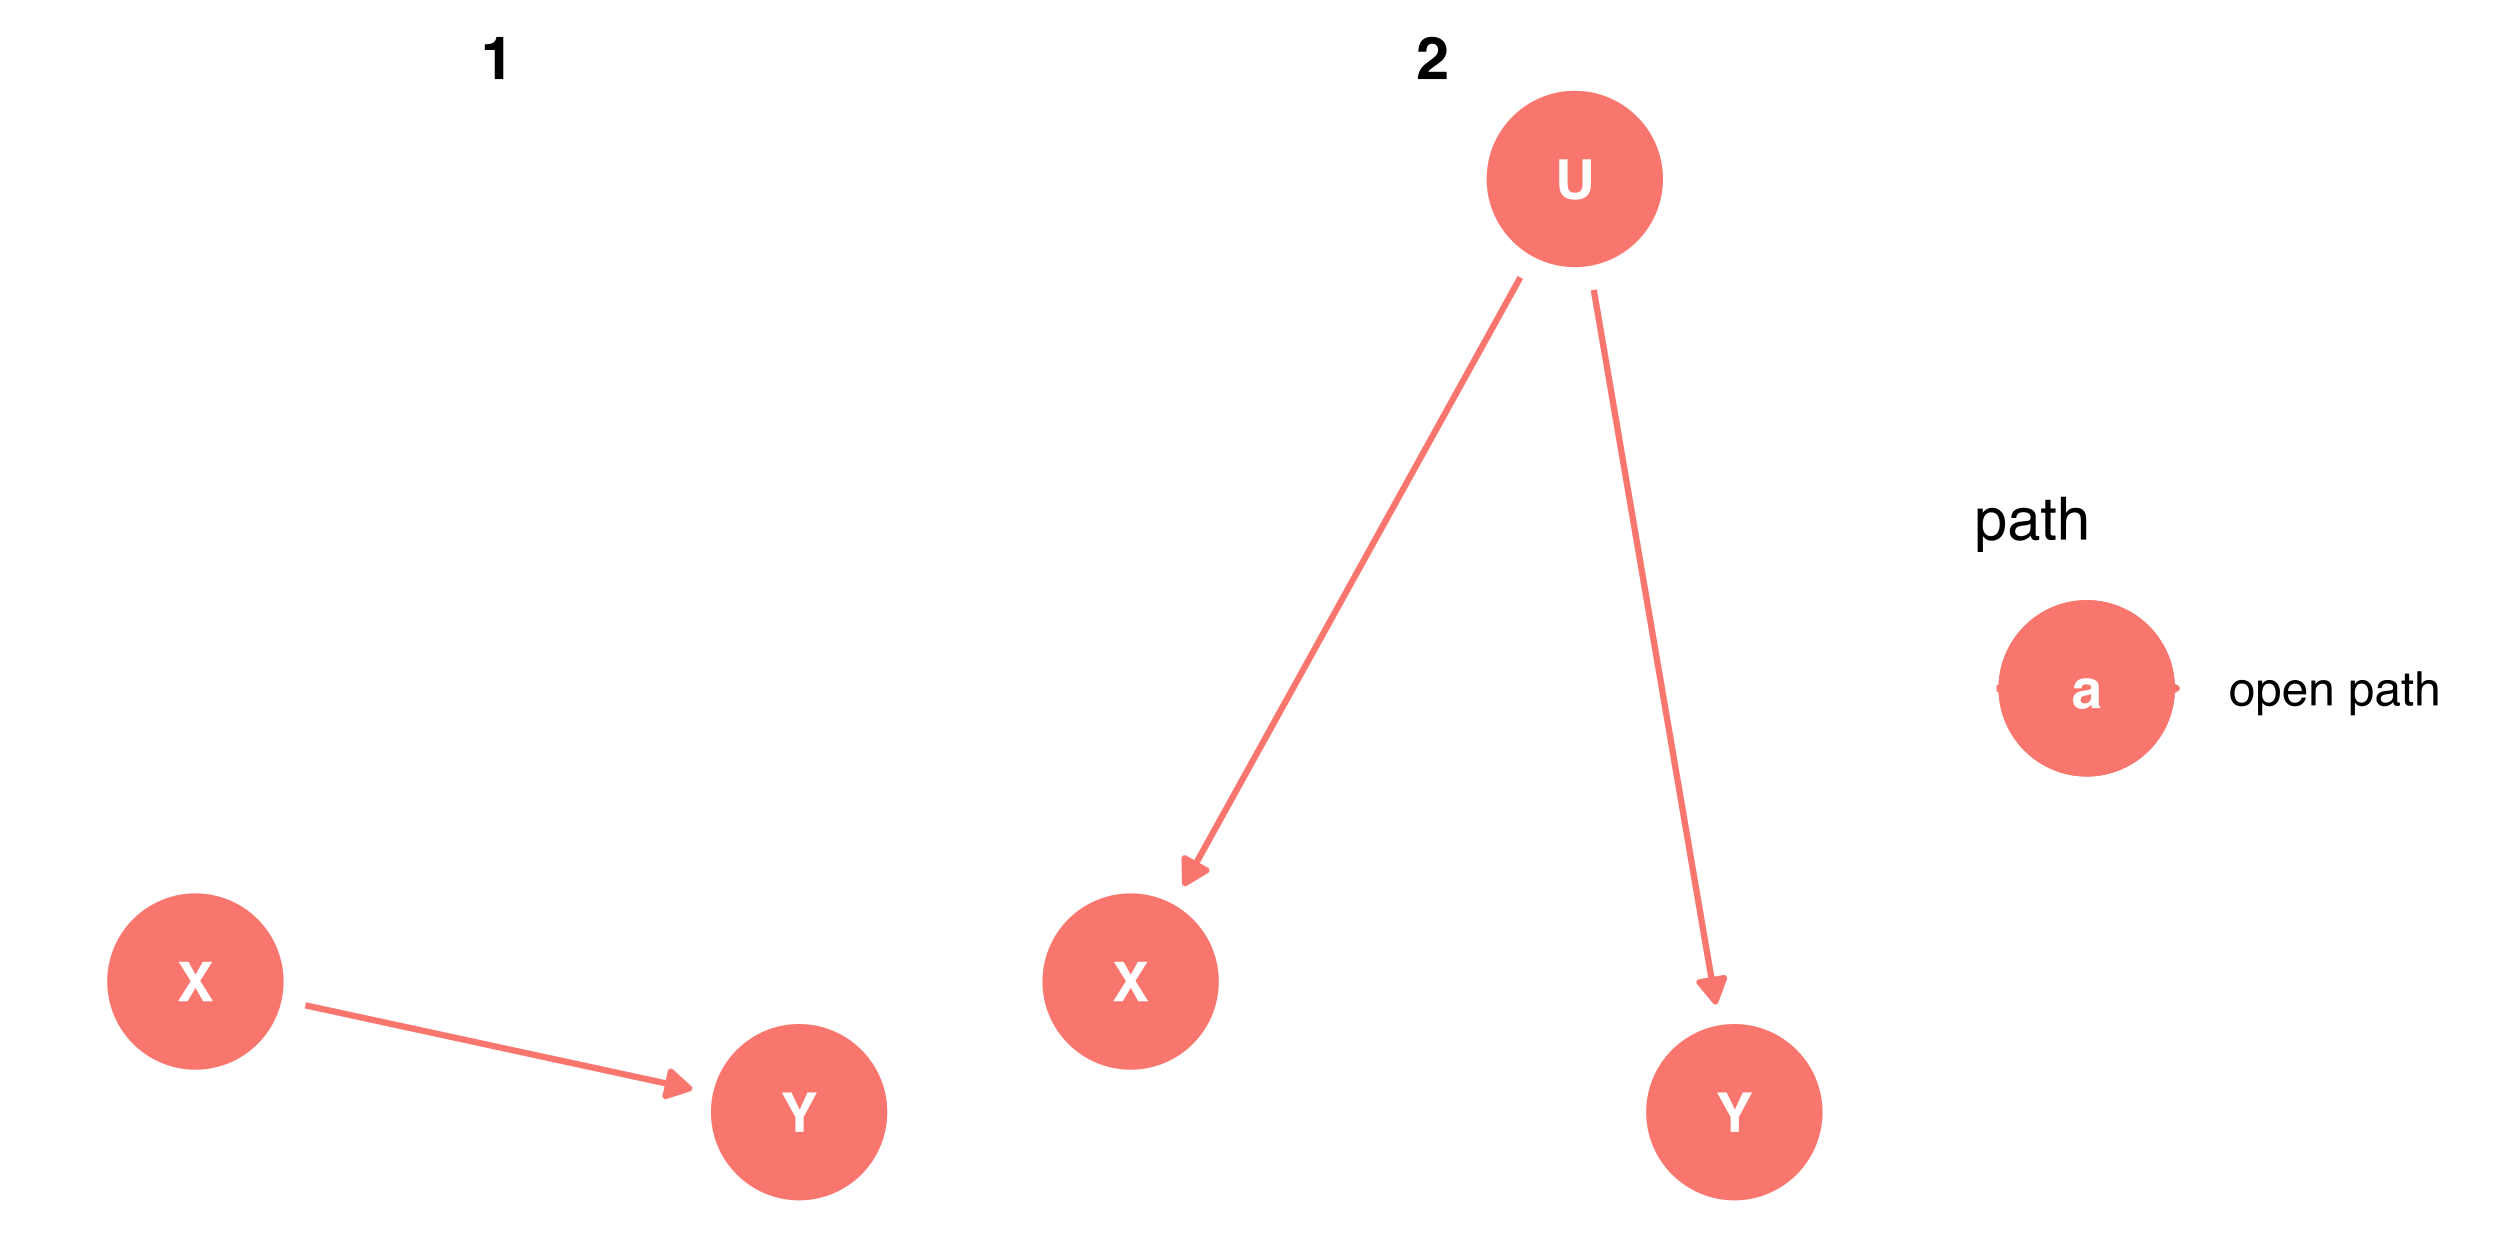
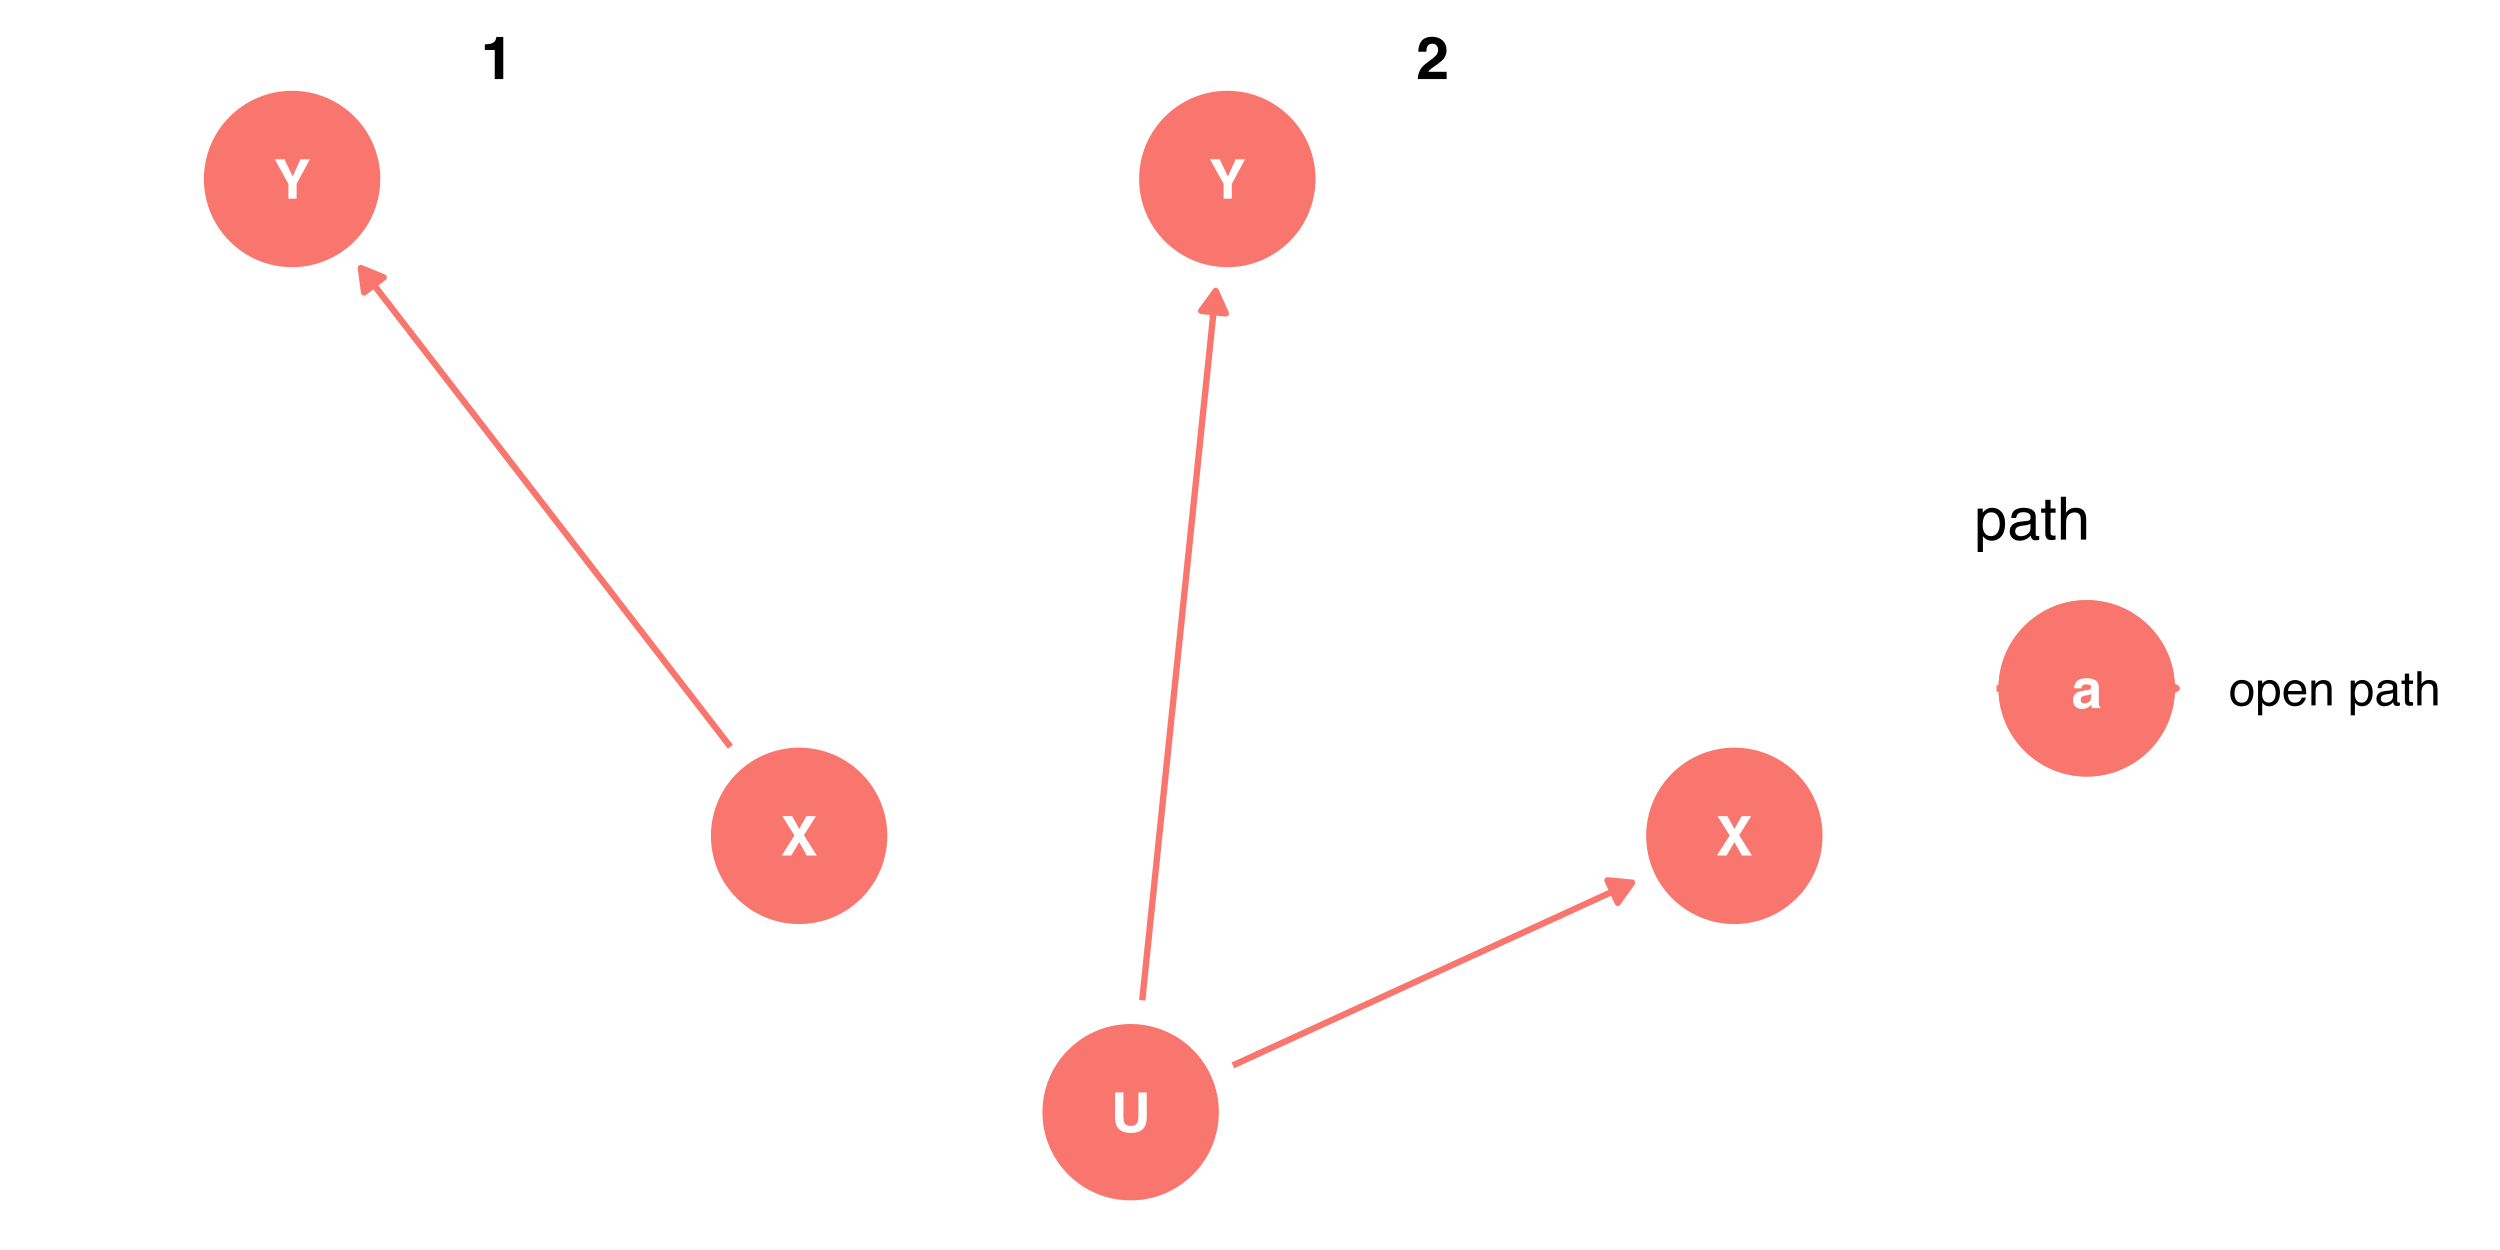
<svg xmlns="http://www.w3.org/2000/svg" xmlns:xlink="http://www.w3.org/1999/xlink" width="504pt" height="252pt" viewBox="0 0 504 252" version="1.1">
  <defs>
    <g>
      <symbol overflow="visible" id="glyph0-0">
        <path style="stroke:none;" d="M 0.828 -7.953 L 7.234 -7.953 L 7.234 0 L 0.828 0 Z M 6.234 -1 L 6.234 -6.953 L 1.828 -6.953 L 1.828 -1 Z M 6.234 -1 " />
      </symbol>
      <symbol overflow="visible" id="glyph0-1">
        <path style="stroke:none;" d="M 7.234 0 L 5.219 0 L 3.703 -2.703 L 2.109 0 L 0.172 0 L 2.734 -4.047 L 0.297 -7.953 L 2.281 -7.953 L 3.703 -5.359 L 5.156 -7.953 L 7.078 -7.953 L 4.656 -4.109 Z M 7.234 0 " />
      </symbol>
      <symbol overflow="visible" id="glyph0-2">
        <path style="stroke:none;" d="M 7.266 -7.953 L 4.594 -2.984 L 4.594 0 L 2.938 0 L 2.938 -2.984 L 0.188 -7.953 L 2.141 -7.953 L 3.797 -4.484 L 5.375 -7.953 Z M 7.266 -7.953 " />
      </symbol>
      <symbol overflow="visible" id="glyph0-3">
        <path style="stroke:none;" d="M 5.547 -3.062 L 5.547 -7.953 L 7.234 -7.953 L 7.234 -3.062 C 7.234 -2.219 7.102 -1.562 6.844 -1.094 C 6.352 -0.227 5.422 0.203 4.047 0.203 C 2.66 0.203 1.723 -0.227 1.234 -1.094 C 0.973 -1.562 0.844 -2.219 0.844 -3.062 L 0.844 -7.953 L 2.531 -7.953 L 2.531 -3.062 C 2.531 -2.52 2.594 -2.117 2.719 -1.859 C 2.926 -1.422 3.367 -1.203 4.047 -1.203 C 4.711 -1.203 5.145 -1.422 5.344 -1.859 C 5.477 -2.117 5.547 -2.52 5.547 -3.062 Z M 5.547 -3.062 " />
      </symbol>
      <symbol overflow="visible" id="glyph0-4">
        <path style="stroke:none;" d="M 0.938 -5.25 C 1.344 -5.758 2.039 -6.016 3.031 -6.016 C 3.676 -6.016 4.25 -5.891 4.75 -5.641 C 5.25 -5.379 5.5 -4.895 5.5 -4.188 L 5.5 -1.5 C 5.5 -1.312 5.5 -1.082 5.5 -0.812 C 5.52 -0.613 5.551 -0.477 5.594 -0.406 C 5.645 -0.332 5.723 -0.27 5.828 -0.219 L 5.828 0 L 4.156 0 C 4.102 -0.113 4.066 -0.223 4.047 -0.328 C 4.035 -0.43 4.023 -0.551 4.016 -0.688 C 3.797 -0.457 3.551 -0.266 3.281 -0.109 C 2.945 0.086 2.57 0.188 2.156 0.188 C 1.625 0.188 1.18 0.035 0.828 -0.266 C 0.484 -0.578 0.312 -1.008 0.312 -1.562 C 0.312 -2.289 0.594 -2.816 1.156 -3.141 C 1.457 -3.305 1.906 -3.43 2.5 -3.516 L 3.031 -3.578 C 3.312 -3.609 3.516 -3.656 3.641 -3.719 C 3.859 -3.801 3.969 -3.941 3.969 -4.141 C 3.969 -4.391 3.883 -4.555 3.719 -4.641 C 3.551 -4.734 3.305 -4.781 2.984 -4.781 C 2.617 -4.781 2.359 -4.691 2.203 -4.516 C 2.098 -4.379 2.023 -4.195 1.984 -3.969 L 0.5 -3.969 C 0.539 -4.488 0.688 -4.914 0.938 -5.25 Z M 2.078 -1.109 C 2.223 -0.992 2.398 -0.938 2.609 -0.938 C 2.941 -0.938 3.242 -1.031 3.516 -1.219 C 3.797 -1.414 3.941 -1.77 3.953 -2.281 L 3.953 -2.859 C 3.859 -2.797 3.758 -2.742 3.656 -2.703 C 3.562 -2.672 3.43 -2.641 3.266 -2.609 L 2.906 -2.547 C 2.582 -2.484 2.352 -2.41 2.219 -2.328 C 1.977 -2.191 1.859 -1.973 1.859 -1.672 C 1.859 -1.41 1.93 -1.223 2.078 -1.109 Z M 2.078 -1.109 " />
      </symbol>
      <symbol overflow="visible" id="glyph1-0">
        <path style="stroke:none;" d="M 0.906 -8.641 L 7.859 -8.641 L 7.859 0 L 0.906 0 Z M 6.781 -1.078 L 6.781 -7.562 L 1.984 -7.562 L 1.984 -1.078 Z M 6.781 -1.078 " />
      </symbol>
      <symbol overflow="visible" id="glyph1-1">
        <path style="stroke:none;" d="M 4.547 0 L 2.828 0 L 2.828 -5.859 L 0.828 -5.859 L 0.828 -7 C 1.359 -7.02 1.727 -7.055 1.938 -7.109 C 2.27 -7.18 2.547 -7.328 2.766 -7.547 C 2.91 -7.703 3.02 -7.906 3.094 -8.156 C 3.133 -8.312 3.156 -8.426 3.156 -8.5 L 4.547 -8.5 Z M 4.547 0 " />
      </symbol>
      <symbol overflow="visible" id="glyph1-2">
        <path style="stroke:none;" d="M 4.172 -6.766 C 3.973 -7.004 3.688 -7.125 3.312 -7.125 C 2.812 -7.125 2.469 -6.938 2.281 -6.562 C 2.176 -6.344 2.113 -5.992 2.094 -5.516 L 0.469 -5.516 C 0.5 -6.234 0.629 -6.816 0.859 -7.266 C 1.305 -8.109 2.098 -8.531 3.234 -8.531 C 4.129 -8.531 4.844 -8.281 5.375 -7.781 C 5.906 -7.289 6.172 -6.633 6.172 -5.812 C 6.172 -5.188 5.984 -4.629 5.609 -4.141 C 5.367 -3.816 4.969 -3.453 4.406 -3.047 L 3.734 -2.578 C 3.316 -2.285 3.031 -2.07 2.875 -1.938 C 2.719 -1.801 2.586 -1.645 2.484 -1.469 L 6.188 -1.469 L 6.188 0 L 0.375 0 C 0.395 -0.613 0.523 -1.172 0.766 -1.672 C 1.004 -2.234 1.566 -2.832 2.453 -3.469 C 3.223 -4.02 3.723 -4.414 3.953 -4.656 C 4.297 -5.02 4.469 -5.426 4.469 -5.875 C 4.469 -6.227 4.367 -6.523 4.172 -6.766 Z M 4.172 -6.766 " />
      </symbol>
      <symbol overflow="visible" id="glyph2-0">
        <path style="stroke:none;" d="M 0.391 0 L 0.391 -8.609 L 7.219 -8.609 L 7.219 0 Z M 6.141 -1.078 L 6.141 -7.531 L 1.469 -7.531 L 1.469 -1.078 Z M 6.141 -1.078 " />
      </symbol>
      <symbol overflow="visible" id="glyph2-1">
        <path style="stroke:none;" d="M 3.422 -0.703 C 3.91 -0.703 4.316 -0.91 4.641 -1.328 C 4.973 -1.742 5.141 -2.359 5.141 -3.172 C 5.141 -3.672 5.066 -4.102 4.922 -4.469 C 4.648 -5.156 4.148 -5.5 3.422 -5.5 C 2.691 -5.5 2.191 -5.133 1.922 -4.406 C 1.773 -4.02 1.703 -3.523 1.703 -2.922 C 1.703 -2.43 1.773 -2.02 1.922 -1.688 C 2.191 -1.031 2.691 -0.703 3.422 -0.703 Z M 0.688 -6.25 L 1.719 -6.25 L 1.719 -5.422 C 1.926 -5.703 2.156 -5.922 2.406 -6.078 C 2.758 -6.305 3.176 -6.422 3.656 -6.422 C 4.375 -6.422 4.977 -6.148 5.469 -5.609 C 5.969 -5.066 6.219 -4.289 6.219 -3.281 C 6.219 -1.906 5.859 -0.926 5.141 -0.344 C 4.691 0.031 4.164 0.219 3.562 0.219 C 3.094 0.219 2.695 0.113 2.375 -0.094 C 2.188 -0.219 1.977 -0.422 1.75 -0.703 L 1.75 2.5 L 0.688 2.5 Z M 0.688 -6.25 " />
      </symbol>
      <symbol overflow="visible" id="glyph2-2">
        <path style="stroke:none;" d="M 1.578 -1.672 C 1.578 -1.367 1.688 -1.129 1.906 -0.953 C 2.133 -0.773 2.398 -0.688 2.703 -0.688 C 3.078 -0.688 3.438 -0.77 3.781 -0.938 C 4.375 -1.227 4.672 -1.695 4.672 -2.344 L 4.672 -3.188 C 4.535 -3.113 4.363 -3.047 4.156 -2.984 C 3.957 -2.93 3.758 -2.895 3.562 -2.875 L 2.938 -2.797 C 2.551 -2.742 2.258 -2.66 2.062 -2.547 C 1.738 -2.367 1.578 -2.078 1.578 -1.672 Z M 4.141 -3.797 C 4.379 -3.828 4.539 -3.93 4.625 -4.109 C 4.664 -4.203 4.688 -4.336 4.688 -4.516 C 4.688 -4.867 4.555 -5.125 4.297 -5.281 C 4.047 -5.445 3.688 -5.531 3.219 -5.531 C 2.664 -5.531 2.273 -5.383 2.047 -5.094 C 1.91 -4.926 1.82 -4.68 1.781 -4.359 L 0.797 -4.359 C 0.816 -5.129 1.066 -5.664 1.547 -5.969 C 2.035 -6.27 2.598 -6.422 3.234 -6.422 C 3.973 -6.422 4.57 -6.281 5.031 -6 C 5.488 -5.719 5.719 -5.281 5.719 -4.688 L 5.719 -1.078 C 5.719 -0.973 5.738 -0.883 5.781 -0.812 C 5.832 -0.75 5.93 -0.719 6.078 -0.719 C 6.117 -0.719 6.164 -0.719 6.219 -0.719 C 6.281 -0.727 6.348 -0.738 6.422 -0.75 L 6.422 0.031 C 6.254 0.07 6.125 0.098 6.031 0.109 C 5.945 0.129 5.832 0.141 5.688 0.141 C 5.32 0.141 5.062 0.008 4.906 -0.25 C 4.812 -0.383 4.75 -0.578 4.719 -0.828 C 4.5 -0.547 4.188 -0.301 3.781 -0.094 C 3.383 0.113 2.945 0.219 2.469 0.219 C 1.883 0.219 1.406 0.039 1.031 -0.312 C 0.664 -0.664 0.484 -1.109 0.484 -1.641 C 0.484 -2.223 0.664 -2.676 1.031 -3 C 1.395 -3.32 1.867 -3.52 2.453 -3.594 Z M 3.266 -6.422 Z M 3.266 -6.422 " />
      </symbol>
      <symbol overflow="visible" id="glyph2-3">
        <path style="stroke:none;" d="M 0.984 -8.031 L 2.047 -8.031 L 2.047 -6.281 L 3.047 -6.281 L 3.047 -5.422 L 2.047 -5.422 L 2.047 -1.312 C 2.047 -1.094 2.125 -0.945 2.281 -0.875 C 2.352 -0.832 2.488 -0.812 2.688 -0.812 C 2.738 -0.812 2.789 -0.812 2.844 -0.812 C 2.906 -0.82 2.973 -0.828 3.047 -0.828 L 3.047 0 C 2.93 0.031 2.805 0.051 2.672 0.062 C 2.547 0.082 2.406 0.094 2.25 0.094 C 1.758 0.094 1.426 -0.031 1.25 -0.281 C 1.07 -0.531 0.984 -0.859 0.984 -1.266 L 0.984 -5.422 L 0.141 -5.422 L 0.141 -6.281 L 0.984 -6.281 Z M 0.984 -8.031 " />
      </symbol>
      <symbol overflow="visible" id="glyph2-4">
        <path style="stroke:none;" d="M 0.781 -8.641 L 1.828 -8.641 L 1.828 -5.422 C 2.078 -5.742 2.301 -5.969 2.5 -6.094 C 2.844 -6.312 3.27 -6.422 3.781 -6.422 C 4.688 -6.422 5.301 -6.102 5.625 -5.469 C 5.801 -5.125 5.891 -4.645 5.891 -4.031 L 5.891 0 L 4.812 0 L 4.812 -3.953 C 4.812 -4.41 4.75 -4.75 4.625 -4.969 C 4.438 -5.312 4.078 -5.484 3.547 -5.484 C 3.109 -5.484 2.711 -5.332 2.359 -5.031 C 2.004 -4.727 1.828 -4.16 1.828 -3.328 L 1.828 0 L 0.781 0 Z M 0.781 -8.641 " />
      </symbol>
      <symbol overflow="visible" id="glyph3-0">
        <path style="stroke:none;" d="M 0.312 0 L 0.312 -6.875 L 5.766 -6.875 L 5.766 0 Z M 4.906 -0.859 L 4.906 -6.016 L 1.172 -6.016 L 1.172 -0.859 Z M 4.906 -0.859 " />
      </symbol>
      <symbol overflow="visible" id="glyph3-1">
        <path style="stroke:none;" d="M 2.609 -0.547 C 3.172 -0.547 3.555 -0.754 3.766 -1.172 C 3.973 -1.598 4.078 -2.07 4.078 -2.594 C 4.078 -3.062 4 -3.441 3.844 -3.734 C 3.602 -4.191 3.195 -4.422 2.625 -4.422 C 2.102 -4.422 1.723 -4.223 1.484 -3.828 C 1.254 -3.441 1.141 -2.969 1.141 -2.406 C 1.141 -1.875 1.254 -1.43 1.484 -1.078 C 1.723 -0.723 2.098 -0.547 2.609 -0.547 Z M 2.641 -5.156 C 3.285 -5.156 3.832 -4.941 4.281 -4.516 C 4.727 -4.086 4.953 -3.453 4.953 -2.609 C 4.953 -1.805 4.754 -1.141 4.359 -0.609 C 3.961 -0.078 3.352 0.188 2.531 0.188 C 1.844 0.188 1.297 -0.047 0.891 -0.516 C 0.484 -0.984 0.281 -1.613 0.281 -2.406 C 0.281 -3.238 0.492 -3.906 0.922 -4.406 C 1.348 -4.906 1.922 -5.156 2.641 -5.156 Z M 2.609 -5.141 Z M 2.609 -5.141 " />
      </symbol>
      <symbol overflow="visible" id="glyph3-2">
        <path style="stroke:none;" d="M 2.734 -0.562 C 3.129 -0.562 3.457 -0.727 3.719 -1.062 C 3.977 -1.395 4.109 -1.883 4.109 -2.531 C 4.109 -2.938 4.051 -3.281 3.938 -3.562 C 3.719 -4.125 3.316 -4.406 2.734 -4.406 C 2.148 -4.406 1.75 -4.109 1.531 -3.516 C 1.414 -3.203 1.359 -2.805 1.359 -2.328 C 1.359 -1.941 1.414 -1.613 1.531 -1.344 C 1.75 -0.82 2.148 -0.562 2.734 -0.562 Z M 0.547 -5 L 1.375 -5 L 1.375 -4.328 C 1.539 -4.555 1.723 -4.734 1.922 -4.859 C 2.211 -5.047 2.547 -5.141 2.922 -5.141 C 3.492 -5.141 3.977 -4.922 4.375 -4.484 C 4.77 -4.047 4.969 -3.426 4.969 -2.625 C 4.969 -1.531 4.68 -0.75 4.109 -0.281 C 3.742 0.02 3.32 0.172 2.844 0.172 C 2.469 0.172 2.148 0.086 1.891 -0.078 C 1.742 -0.172 1.578 -0.332 1.391 -0.562 L 1.391 2 L 0.547 2 Z M 0.547 -5 " />
      </symbol>
      <symbol overflow="visible" id="glyph3-3">
        <path style="stroke:none;" d="M 2.703 -5.125 C 3.055 -5.125 3.398 -5.039 3.734 -4.875 C 4.078 -4.707 4.332 -4.492 4.5 -4.234 C 4.676 -3.973 4.789 -3.676 4.844 -3.344 C 4.895 -3.113 4.922 -2.742 4.922 -2.234 L 1.234 -2.234 C 1.254 -1.723 1.375 -1.312 1.594 -1 C 1.82 -0.695 2.172 -0.547 2.641 -0.547 C 3.086 -0.547 3.441 -0.691 3.703 -0.984 C 3.848 -1.148 3.953 -1.348 4.016 -1.578 L 4.844 -1.578 C 4.82 -1.391 4.75 -1.18 4.625 -0.953 C 4.508 -0.734 4.375 -0.551 4.219 -0.406 C 3.957 -0.156 3.641 0.016 3.266 0.109 C 3.055 0.148 2.828 0.172 2.578 0.172 C 1.953 0.172 1.422 -0.051 0.984 -0.5 C 0.555 -0.957 0.344 -1.594 0.344 -2.406 C 0.344 -3.219 0.562 -3.875 1 -4.375 C 1.438 -4.875 2.004 -5.125 2.703 -5.125 Z M 4.047 -2.906 C 4.016 -3.27 3.938 -3.562 3.812 -3.781 C 3.582 -4.188 3.195 -4.391 2.656 -4.391 C 2.27 -4.391 1.941 -4.25 1.672 -3.969 C 1.41 -3.695 1.273 -3.344 1.266 -2.906 Z M 2.625 -5.141 Z M 2.625 -5.141 " />
      </symbol>
      <symbol overflow="visible" id="glyph3-4">
        <path style="stroke:none;" d="M 0.625 -5.016 L 1.422 -5.016 L 1.422 -4.312 C 1.66 -4.602 1.91 -4.812 2.172 -4.938 C 2.441 -5.062 2.738 -5.125 3.062 -5.125 C 3.77 -5.125 4.25 -4.879 4.5 -4.391 C 4.633 -4.117 4.703 -3.727 4.703 -3.219 L 4.703 0 L 3.844 0 L 3.844 -3.156 C 3.844 -3.469 3.801 -3.719 3.719 -3.906 C 3.562 -4.219 3.289 -4.375 2.906 -4.375 C 2.695 -4.375 2.531 -4.352 2.406 -4.312 C 2.176 -4.238 1.973 -4.098 1.797 -3.891 C 1.66 -3.734 1.57 -3.566 1.531 -3.391 C 1.488 -3.211 1.469 -2.957 1.469 -2.625 L 1.469 0 L 0.625 0 Z M 2.594 -5.141 Z M 2.594 -5.141 " />
      </symbol>
      <symbol overflow="visible" id="glyph3-5">
        <path style="stroke:none;" d="" />
      </symbol>
      <symbol overflow="visible" id="glyph3-6">
        <path style="stroke:none;" d="M 1.266 -1.328 C 1.266 -1.086 1.352 -0.895 1.531 -0.75 C 1.707 -0.613 1.922 -0.547 2.172 -0.547 C 2.461 -0.547 2.75 -0.613 3.031 -0.75 C 3.5 -0.977 3.734 -1.352 3.734 -1.875 L 3.734 -2.547 C 3.629 -2.484 3.492 -2.43 3.328 -2.391 C 3.172 -2.348 3.016 -2.316 2.859 -2.297 L 2.344 -2.234 C 2.039 -2.191 1.812 -2.125 1.656 -2.031 C 1.395 -1.883 1.266 -1.648 1.266 -1.328 Z M 3.312 -3.047 C 3.5 -3.066 3.629 -3.145 3.703 -3.281 C 3.734 -3.352 3.75 -3.461 3.75 -3.609 C 3.75 -3.891 3.645 -4.094 3.438 -4.219 C 3.238 -4.352 2.945 -4.422 2.562 -4.422 C 2.125 -4.422 1.812 -4.305 1.625 -4.078 C 1.52 -3.941 1.453 -3.742 1.422 -3.484 L 0.641 -3.484 C 0.66 -4.098 0.863 -4.523 1.25 -4.766 C 1.633 -5.016 2.078 -5.141 2.578 -5.141 C 3.172 -5.141 3.656 -5.023 4.031 -4.797 C 4.395 -4.578 4.578 -4.227 4.578 -3.75 L 4.578 -0.859 C 4.578 -0.773 4.594 -0.707 4.625 -0.656 C 4.664 -0.602 4.742 -0.578 4.859 -0.578 C 4.891 -0.578 4.926 -0.578 4.969 -0.578 C 5.02 -0.578 5.07 -0.582 5.125 -0.594 L 5.125 0.016 C 5 0.055 4.898 0.082 4.828 0.094 C 4.766 0.102 4.672 0.109 4.547 0.109 C 4.254 0.109 4.047 0.004 3.922 -0.203 C 3.848 -0.305 3.797 -0.461 3.766 -0.672 C 3.598 -0.441 3.352 -0.242 3.031 -0.078 C 2.707 0.086 2.352 0.172 1.969 0.172 C 1.5 0.172 1.117 0.031 0.828 -0.25 C 0.535 -0.531 0.391 -0.883 0.391 -1.312 C 0.391 -1.781 0.531 -2.141 0.812 -2.391 C 1.102 -2.648 1.488 -2.812 1.969 -2.875 Z M 2.609 -5.141 Z M 2.609 -5.141 " />
      </symbol>
      <symbol overflow="visible" id="glyph3-7">
        <path style="stroke:none;" d="M 0.781 -6.422 L 1.641 -6.422 L 1.641 -5.016 L 2.438 -5.016 L 2.438 -4.328 L 1.641 -4.328 L 1.641 -1.047 C 1.641 -0.879 1.695 -0.766 1.812 -0.703 C 1.883 -0.672 1.992 -0.656 2.141 -0.656 C 2.18 -0.656 2.223 -0.656 2.266 -0.656 C 2.316 -0.656 2.375 -0.66 2.438 -0.672 L 2.438 0 C 2.344 0.031 2.242 0.051 2.141 0.062 C 2.035 0.07 1.922 0.078 1.797 0.078 C 1.398 0.078 1.129 -0.02 0.984 -0.219 C 0.848 -0.426 0.781 -0.688 0.781 -1 L 0.781 -4.328 L 0.109 -4.328 L 0.109 -5.016 L 0.781 -5.016 Z M 0.781 -6.422 " />
      </symbol>
      <symbol overflow="visible" id="glyph3-8">
        <path style="stroke:none;" d="M 0.625 -6.906 L 1.469 -6.906 L 1.469 -4.344 C 1.664 -4.594 1.844 -4.77 2 -4.875 C 2.27 -5.051 2.609 -5.141 3.016 -5.141 C 3.742 -5.141 4.238 -4.883 4.5 -4.375 C 4.633 -4.094 4.703 -3.707 4.703 -3.219 L 4.703 0 L 3.844 0 L 3.844 -3.156 C 3.844 -3.531 3.797 -3.801 3.703 -3.969 C 3.547 -4.25 3.258 -4.391 2.844 -4.391 C 2.488 -4.391 2.172 -4.266 1.891 -4.016 C 1.609 -3.773 1.469 -3.32 1.469 -2.656 L 1.469 0 L 0.625 0 Z M 0.625 -6.906 " />
      </symbol>
    </g>
  </defs>
  <g id="surface124">
    <rect x="0" y="0" width="504" height="252" style="fill:rgb(100%,100%,100%);fill-opacity:1;stroke:none;" />
-     <path style="fill:none;stroke-width:1.28;stroke-linecap:butt;stroke-linejoin:round;stroke:rgb(97.255%,46.275%,42.745%);stroke-opacity:1;stroke-miterlimit:1;" d="M 61.559 202.676 L 62.754 202.934 L 63.98 203.199 L 66.441 203.73 L 67.668 203.996 L 68.898 204.262 L 70.129 204.531 L 71.359 204.797 L 72.586 205.062 L 76.277 205.859 L 77.504 206.125 L 78.734 206.391 L 79.965 206.66 L 81.191 206.926 L 84.883 207.723 L 86.109 207.988 L 88.57 208.52 L 89.797 208.785 L 91.027 209.055 L 93.488 209.586 L 94.715 209.852 L 98.406 210.648 L 99.633 210.914 L 100.863 211.184 L 102.094 211.449 L 103.32 211.715 L 107.012 212.512 L 108.238 212.777 L 110.699 213.309 L 111.926 213.578 L 115.617 214.375 L 116.844 214.641 L 120.535 215.438 L 121.762 215.707 L 124.223 216.238 L 125.449 216.504 L 129.141 217.301 L 130.367 217.566 L 131.598 217.832 L 132.828 218.102 L 134.059 218.367 L 135.285 218.633 L 137.746 219.164 L 138.938 219.422 " />
-     <path style="fill-rule:nonzero;fill:rgb(97.255%,46.275%,42.745%);fill-opacity:1;stroke-width:1.28;stroke-linecap:butt;stroke-linejoin:round;stroke:rgb(97.255%,46.275%,42.745%);stroke-opacity:1;stroke-miterlimit:1;" d="M 134.195 220.945 L 138.938 219.422 L 135.25 216.074 Z M 134.195 220.945 " />
-     <path style="fill-rule:nonzero;fill:rgb(97.255%,46.275%,42.745%);fill-opacity:1;stroke-width:0.709;stroke-linecap:round;stroke-linejoin:round;stroke:rgb(97.255%,46.275%,42.745%);stroke-opacity:1;stroke-miterlimit:10;" d="M 56.82 197.879 C 56.82 207.5 49.02 215.305 39.395 215.305 C 29.77 215.305 21.969 207.5 21.969 197.879 C 21.969 188.254 29.77 180.453 39.395 180.453 C 49.02 180.453 56.82 188.254 56.82 197.879 " />
-     <path style="fill-rule:nonzero;fill:rgb(97.255%,46.275%,42.745%);fill-opacity:1;stroke-width:0.709;stroke-linecap:round;stroke-linejoin:round;stroke:rgb(97.255%,46.275%,42.745%);stroke-opacity:1;stroke-miterlimit:10;" d="M 178.527 224.219 C 178.527 233.844 170.727 241.645 161.102 241.645 C 151.48 241.645 143.676 233.844 143.676 224.219 C 143.676 214.598 151.48 206.793 161.102 206.793 C 170.727 206.793 178.527 214.598 178.527 224.219 " />
+     <path style="fill:none;stroke-width:1.28;stroke-linecap:butt;stroke-linejoin:round;stroke:rgb(97.255%,46.275%,42.745%);stroke-opacity:1;stroke-miterlimit:1;" d="M 147.246 150.555 L 146.648 149.781 L 145.617 148.441 L 144.582 147.105 L 143.551 145.77 L 142.52 144.43 L 141.484 143.094 L 140.453 141.754 L 139.422 140.418 L 138.387 139.078 L 137.355 137.742 L 136.324 136.402 L 135.289 135.066 L 134.258 133.73 L 133.227 132.391 L 132.191 131.055 L 131.16 129.715 L 130.129 128.379 L 129.094 127.039 L 127.031 124.367 L 125.996 123.027 L 124.965 121.691 L 123.934 120.352 L 122.902 119.016 L 121.867 117.676 L 119.805 115.004 L 118.77 113.664 L 117.738 112.328 L 116.707 110.988 L 115.672 109.652 L 114.641 108.312 L 113.609 106.977 L 112.574 105.641 L 111.543 104.301 L 110.512 102.965 L 109.477 101.625 L 108.445 100.289 L 107.414 98.949 L 106.379 97.613 L 105.348 96.277 L 104.316 94.938 L 103.281 93.602 L 102.25 92.262 L 101.219 90.926 L 100.184 89.586 L 99.152 88.25 L 98.121 86.91 L 97.086 85.574 L 96.055 84.238 L 95.023 82.898 L 93.988 81.562 L 92.957 80.223 L 91.926 78.887 L 90.895 77.547 L 89.859 76.211 L 88.828 74.875 L 87.797 73.535 L 86.762 72.199 L 85.73 70.859 L 84.699 69.523 L 83.664 68.184 L 81.602 65.512 L 80.566 64.172 L 79.535 62.836 L 78.504 61.496 L 77.469 60.16 L 76.438 58.82 L 75.406 57.484 L 74.371 56.148 L 73.34 54.809 L 72.742 54.035 " />
+     <path style="fill-rule:nonzero;fill:rgb(97.255%,46.275%,42.745%);fill-opacity:1;stroke-width:1.28;stroke-linecap:butt;stroke-linejoin:round;stroke:rgb(97.255%,46.275%,42.745%);stroke-opacity:1;stroke-miterlimit:1;" d="M 77.348 55.926 L 72.742 54.035 L 73.406 58.969 Z M 77.348 55.926 " />
+     <path style="fill-rule:nonzero;fill:rgb(97.255%,46.275%,42.745%);fill-opacity:1;stroke-width:0.709;stroke-linecap:round;stroke-linejoin:round;stroke:rgb(97.255%,46.275%,42.745%);stroke-opacity:1;stroke-miterlimit:10;" d="M 178.527 168.508 C 178.527 178.133 170.727 185.934 161.102 185.934 C 151.48 185.934 143.676 178.133 143.676 168.508 C 143.676 158.883 151.48 151.082 161.102 151.082 C 170.727 151.082 178.527 158.883 178.527 168.508 " />
+     <path style="fill-rule:nonzero;fill:rgb(97.255%,46.275%,42.745%);fill-opacity:1;stroke-width:0.709;stroke-linecap:round;stroke-linejoin:round;stroke:rgb(97.255%,46.275%,42.745%);stroke-opacity:1;stroke-miterlimit:10;" d="M 76.312 36.082 C 76.312 45.707 68.508 53.508 58.887 53.508 C 49.262 53.508 41.457 45.707 41.457 36.082 C 41.457 26.457 49.262 18.656 58.887 18.656 C 68.508 18.656 76.312 26.457 76.312 36.082 " />
    <g style="fill:rgb(100%,100%,100%);fill-opacity:1;">
-       <use xlink:href="#glyph0-1" x="35.711" y="201.852" />
+       <use xlink:href="#glyph0-1" x="157.418" y="172.48" />
    </g>
    <g style="fill:rgb(100%,100%,100%);fill-opacity:1;">
-       <use xlink:href="#glyph0-2" x="157.418" y="228.191" />
+       <use xlink:href="#glyph0-2" x="55.203" y="40.055" />
    </g>
-     <path style="fill:none;stroke-width:1.28;stroke-linecap:butt;stroke-linejoin:round;stroke:rgb(97.255%,46.275%,42.745%);stroke-opacity:1;stroke-miterlimit:1;" d="M 306.504 55.922 L 305.727 57.328 L 304.82 58.961 L 303.918 60.598 L 303.012 62.23 L 302.109 63.867 L 301.203 65.5 L 300.301 67.133 L 299.395 68.77 L 298.492 70.402 L 297.586 72.035 L 296.68 73.672 L 295.777 75.305 L 294.871 76.941 L 293.969 78.574 L 293.062 80.207 L 292.16 81.844 L 290.348 85.109 L 289.445 86.746 L 288.539 88.379 L 287.637 90.016 L 286.73 91.648 L 285.828 93.281 L 284.922 94.918 L 284.016 96.551 L 283.113 98.184 L 282.207 99.82 L 281.305 101.453 L 280.398 103.09 L 279.496 104.723 L 278.59 106.355 L 277.688 107.992 L 276.781 109.625 L 275.875 111.262 L 274.973 112.895 L 274.066 114.527 L 273.164 116.164 L 272.258 117.797 L 271.355 119.43 L 270.449 121.066 L 269.543 122.699 L 268.641 124.336 L 267.734 125.969 L 266.832 127.602 L 265.926 129.238 L 265.023 130.871 L 264.117 132.504 L 263.215 134.141 L 262.309 135.773 L 261.402 137.41 L 260.5 139.043 L 259.594 140.676 L 258.691 142.312 L 257.785 143.945 L 256.883 145.578 L 255.977 147.215 L 255.07 148.848 L 254.168 150.484 L 253.262 152.117 L 252.359 153.75 L 251.453 155.387 L 250.551 157.02 L 249.645 158.656 L 248.738 160.289 L 247.836 161.922 L 246.93 163.559 L 246.027 165.191 L 245.121 166.824 L 244.219 168.461 L 243.312 170.094 L 242.41 171.73 L 240.598 174.996 L 239.695 176.633 L 238.918 178.035 " />
-     <path style="fill-rule:nonzero;fill:rgb(97.255%,46.275%,42.745%);fill-opacity:1;stroke-width:1.28;stroke-linecap:butt;stroke-linejoin:round;stroke:rgb(97.255%,46.275%,42.745%);stroke-opacity:1;stroke-miterlimit:1;" d="M 238.828 173.055 L 238.918 178.035 L 243.184 175.469 Z M 238.828 173.055 " />
-     <path style="fill:none;stroke-width:1.28;stroke-linecap:butt;stroke-linejoin:round;stroke:rgb(97.255%,46.275%,42.745%);stroke-opacity:1;stroke-miterlimit:1;" d="M 321.309 58.434 L 321.383 58.887 L 321.707 60.789 L 322.035 62.688 L 322.359 64.59 L 322.684 66.488 L 323.008 68.391 L 323.332 70.289 L 323.656 72.191 L 323.984 74.09 L 324.309 75.992 L 324.633 77.891 L 324.957 79.793 L 325.281 81.691 L 325.605 83.594 L 325.934 85.492 L 326.258 87.395 L 326.906 91.191 L 327.23 93.094 L 327.555 94.992 L 327.879 96.895 L 328.207 98.793 L 328.531 100.695 L 328.855 102.594 L 329.18 104.496 L 329.504 106.395 L 329.828 108.297 L 330.156 110.195 L 330.48 112.098 L 330.805 113.996 L 331.129 115.898 L 331.453 117.797 L 331.777 119.699 L 332.105 121.598 L 332.43 123.5 L 332.754 125.398 L 333.078 127.301 L 333.402 129.199 L 333.727 131.102 L 334.051 133 L 334.379 134.902 L 334.703 136.801 L 335.027 138.703 L 335.352 140.602 L 335.676 142.504 L 336 144.402 L 336.328 146.305 L 336.652 148.203 L 336.977 150.105 L 337.301 152.004 L 337.625 153.906 L 337.949 155.805 L 338.277 157.707 L 338.602 159.605 L 338.926 161.508 L 339.25 163.406 L 339.574 165.309 L 339.898 167.207 L 340.227 169.109 L 340.551 171.008 L 340.875 172.91 L 341.199 174.809 L 341.523 176.711 L 341.848 178.609 L 342.172 180.512 L 342.5 182.41 L 342.824 184.312 L 343.148 186.211 L 343.473 188.113 L 343.797 190.012 L 344.121 191.914 L 344.449 193.812 L 344.773 195.715 L 345.098 197.613 L 345.422 199.516 L 345.746 201.414 L 345.824 201.867 " />
-     <path style="fill-rule:nonzero;fill:rgb(97.255%,46.275%,42.745%);fill-opacity:1;stroke-width:1.28;stroke-linecap:butt;stroke-linejoin:round;stroke:rgb(97.255%,46.275%,42.745%);stroke-opacity:1;stroke-miterlimit:1;" d="M 342.641 198.035 L 345.824 201.867 L 347.551 197.195 Z M 342.641 198.035 " />
-     <path style="fill-rule:nonzero;fill:rgb(97.255%,46.275%,42.745%);fill-opacity:1;stroke-width:0.709;stroke-linecap:round;stroke-linejoin:round;stroke:rgb(97.255%,46.275%,42.745%);stroke-opacity:1;stroke-miterlimit:10;" d="M 334.91 36.082 C 334.91 45.707 327.109 53.508 317.484 53.508 C 307.863 53.508 300.059 45.707 300.059 36.082 C 300.059 26.457 307.863 18.656 317.484 18.656 C 327.109 18.656 334.91 26.457 334.91 36.082 " />
-     <path style="fill-rule:nonzero;fill:rgb(97.255%,46.275%,42.745%);fill-opacity:1;stroke-width:0.709;stroke-linecap:round;stroke-linejoin:round;stroke:rgb(97.255%,46.275%,42.745%);stroke-opacity:1;stroke-miterlimit:10;" d="M 367.07 224.219 C 367.07 233.844 359.27 241.645 349.645 241.645 C 340.02 241.645 332.219 233.844 332.219 224.219 C 332.219 214.598 340.02 206.793 349.645 206.793 C 359.27 206.793 367.07 214.598 367.07 224.219 " />
-     <path style="fill-rule:nonzero;fill:rgb(97.255%,46.275%,42.745%);fill-opacity:1;stroke-width:0.709;stroke-linecap:round;stroke-linejoin:round;stroke:rgb(97.255%,46.275%,42.745%);stroke-opacity:1;stroke-miterlimit:10;" d="M 245.363 197.879 C 245.363 207.5 237.559 215.305 227.934 215.305 C 218.312 215.305 210.508 207.5 210.508 197.879 C 210.508 188.254 218.312 180.453 227.934 180.453 C 237.559 180.453 245.363 188.254 245.363 197.879 " />
+     <path style="fill:none;stroke-width:1.28;stroke-linecap:butt;stroke-linejoin:round;stroke:rgb(97.255%,46.275%,42.745%);stroke-opacity:1;stroke-miterlimit:1;" d="M 248.555 214.781 L 248.836 214.652 L 250.066 214.09 L 251.293 213.527 L 253.754 212.402 L 254.98 211.84 L 258.672 210.152 L 259.898 209.59 L 261.129 209.027 L 262.359 208.461 L 263.586 207.898 L 267.277 206.211 L 268.504 205.648 L 272.195 203.961 L 273.422 203.398 L 275.883 202.273 L 277.109 201.711 L 279.57 200.586 L 280.801 200.02 L 282.027 199.457 L 284.488 198.332 L 285.715 197.77 L 289.406 196.082 L 290.633 195.52 L 294.324 193.832 L 295.551 193.27 L 298.012 192.145 L 299.238 191.582 L 300.469 191.016 L 302.93 189.891 L 304.156 189.328 L 307.848 187.641 L 309.074 187.078 L 311.535 185.953 L 312.762 185.391 L 316.453 183.703 L 317.68 183.141 L 318.91 182.574 L 320.141 182.012 L 321.367 181.449 L 325.059 179.762 L 326.285 179.199 L 328.746 178.074 L 329.027 177.945 " />
+     <path style="fill-rule:nonzero;fill:rgb(97.255%,46.275%,42.745%);fill-opacity:1;stroke-width:1.28;stroke-linecap:butt;stroke-linejoin:round;stroke:rgb(97.255%,46.275%,42.745%);stroke-opacity:1;stroke-miterlimit:1;" d="M 326.141 182.008 L 329.027 177.945 L 324.066 177.477 Z M 326.141 182.008 " />
+     <path style="fill:none;stroke-width:1.28;stroke-linecap:butt;stroke-linejoin:round;stroke:rgb(97.255%,46.275%,42.745%);stroke-opacity:1;stroke-miterlimit:1;" d="M 230.273 201.664 L 230.297 201.414 L 230.496 199.516 L 230.691 197.613 L 230.891 195.715 L 231.086 193.812 L 231.281 191.914 L 231.48 190.012 L 231.676 188.113 L 231.875 186.211 L 232.07 184.312 L 232.266 182.41 L 232.465 180.512 L 232.66 178.609 L 232.859 176.711 L 233.055 174.809 L 233.25 172.91 L 233.449 171.008 L 233.645 169.109 L 233.844 167.207 L 234.039 165.309 L 234.234 163.406 L 234.434 161.508 L 234.629 159.605 L 234.828 157.707 L 235.023 155.805 L 235.219 153.906 L 235.418 152.004 L 235.613 150.105 L 235.812 148.203 L 236.008 146.305 L 236.203 144.402 L 236.402 142.504 L 236.598 140.602 L 236.797 138.703 L 236.992 136.801 L 237.188 134.902 L 237.387 133 L 237.582 131.102 L 237.781 129.199 L 237.977 127.301 L 238.172 125.398 L 238.371 123.5 L 238.566 121.598 L 238.766 119.699 L 238.961 117.797 L 239.156 115.898 L 239.355 113.996 L 239.551 112.098 L 239.75 110.195 L 239.945 108.297 L 240.141 106.395 L 240.34 104.496 L 240.535 102.594 L 240.734 100.695 L 240.93 98.793 L 241.125 96.895 L 241.324 94.992 L 241.52 93.094 L 241.719 91.191 L 242.109 87.395 L 242.309 85.492 L 242.504 83.594 L 242.703 81.691 L 242.898 79.793 L 243.094 77.891 L 243.293 75.992 L 243.488 74.09 L 243.688 72.191 L 243.883 70.289 L 244.078 68.391 L 244.277 66.488 L 244.473 64.59 L 244.672 62.688 L 244.867 60.789 L 245.062 58.887 L 245.09 58.641 " />
+     <path style="fill-rule:nonzero;fill:rgb(97.255%,46.275%,42.745%);fill-opacity:1;stroke-width:1.28;stroke-linecap:butt;stroke-linejoin:round;stroke:rgb(97.255%,46.275%,42.745%);stroke-opacity:1;stroke-miterlimit:1;" d="M 247.121 63.188 L 245.09 58.641 L 242.168 62.672 Z M 247.121 63.188 " />
+     <path style="fill-rule:nonzero;fill:rgb(97.255%,46.275%,42.745%);fill-opacity:1;stroke-width:0.709;stroke-linecap:round;stroke-linejoin:round;stroke:rgb(97.255%,46.275%,42.745%);stroke-opacity:1;stroke-miterlimit:10;" d="M 245.363 224.219 C 245.363 233.844 237.559 241.645 227.934 241.645 C 218.312 241.645 210.508 233.844 210.508 224.219 C 210.508 214.598 218.312 206.793 227.934 206.793 C 237.559 206.793 245.363 214.598 245.363 224.219 " />
+     <path style="fill-rule:nonzero;fill:rgb(97.255%,46.275%,42.745%);fill-opacity:1;stroke-width:0.709;stroke-linecap:round;stroke-linejoin:round;stroke:rgb(97.255%,46.275%,42.745%);stroke-opacity:1;stroke-miterlimit:10;" d="M 264.852 36.082 C 264.852 45.707 257.051 53.508 247.426 53.508 C 237.801 53.508 230 45.707 230 36.082 C 230 26.457 237.801 18.656 247.426 18.656 C 257.051 18.656 264.852 26.457 264.852 36.082 " />
+     <path style="fill-rule:nonzero;fill:rgb(97.255%,46.275%,42.745%);fill-opacity:1;stroke-width:0.709;stroke-linecap:round;stroke-linejoin:round;stroke:rgb(97.255%,46.275%,42.745%);stroke-opacity:1;stroke-miterlimit:10;" d="M 367.07 168.508 C 367.07 178.133 359.27 185.934 349.645 185.934 C 340.02 185.934 332.219 178.133 332.219 168.508 C 332.219 158.883 340.02 151.082 349.645 151.082 C 359.27 151.082 367.07 158.883 367.07 168.508 " />
    <g style="fill:rgb(100%,100%,100%);fill-opacity:1;">
-       <use xlink:href="#glyph0-3" x="313.5" y="40.055" />
+       <use xlink:href="#glyph0-3" x="223.949" y="228.191" />
    </g>
    <g style="fill:rgb(100%,100%,100%);fill-opacity:1;">
-       <use xlink:href="#glyph0-2" x="345.961" y="228.191" />
+       <use xlink:href="#glyph0-2" x="243.742" y="40.055" />
    </g>
    <g style="fill:rgb(100%,100%,100%);fill-opacity:1;">
-       <use xlink:href="#glyph0-1" x="224.25" y="201.852" />
+       <use xlink:href="#glyph0-1" x="345.961" y="172.48" />
    </g>
    <g style="fill:rgb(0%,0%,0%);fill-opacity:1;">
      <use xlink:href="#glyph1-1" x="96.914" y="15.941" />
    </g>
    <g style="fill:rgb(0%,0%,0%);fill-opacity:1;">
      <use xlink:href="#glyph1-2" x="285.453" y="15.941" />
    </g>
    <g style="fill:rgb(0%,0%,0%);fill-opacity:1;">
      <use xlink:href="#glyph2-1" x="398.004" y="108.789" />
      <use xlink:href="#glyph2-2" x="404.678" y="108.789" />
      <use xlink:href="#glyph2-3" x="411.352" y="108.789" />
      <use xlink:href="#glyph2-4" x="414.686" y="108.789" />
    </g>
    <path style="fill:none;stroke-width:1.28;stroke-linecap:butt;stroke-linejoin:round;stroke:rgb(97.255%,46.275%,42.745%);stroke-opacity:1;stroke-miterlimit:10;" d="M 402.539 138.77 L 438.824 138.77 " />
    <path style="fill-rule:nonzero;fill:rgb(97.255%,46.275%,42.745%);fill-opacity:1;stroke-width:1.28;stroke-linecap:butt;stroke-linejoin:round;stroke:rgb(97.255%,46.275%,42.745%);stroke-opacity:1;stroke-miterlimit:10;" d="M 434.512 141.262 L 438.824 138.77 L 434.512 136.281 Z M 434.512 141.262 " />
    <path style="fill:none;stroke-width:1.28;stroke-linecap:butt;stroke-linejoin:round;stroke:rgb(97.255%,46.275%,42.745%);stroke-opacity:1;stroke-miterlimit:10;" d="M 402.539 138.77 L 438.824 138.77 " />
    <path style="fill-rule:nonzero;fill:rgb(97.255%,46.275%,42.745%);fill-opacity:1;stroke-width:0.709;stroke-linecap:round;stroke-linejoin:round;stroke:rgb(97.255%,46.275%,42.745%);stroke-opacity:1;stroke-miterlimit:10;" d="M 438.109 138.77 C 438.109 148.395 430.305 156.195 420.684 156.195 C 411.059 156.195 403.258 148.395 403.258 138.77 C 403.258 129.148 411.059 121.344 420.684 121.344 C 430.305 121.344 438.109 129.148 438.109 138.77 " />
    <path style="fill-rule:nonzero;fill:rgb(97.255%,46.275%,42.745%);fill-opacity:1;stroke-width:0.709;stroke-linecap:round;stroke-linejoin:round;stroke:rgb(97.255%,46.275%,42.745%);stroke-opacity:1;stroke-miterlimit:10;" d="M 438.109 138.77 C 438.109 148.395 430.305 156.195 420.684 156.195 C 411.059 156.195 403.258 148.395 403.258 138.77 C 403.258 129.148 411.059 121.344 420.684 121.344 C 430.305 121.344 438.109 129.148 438.109 138.77 " />
    <g style="fill:rgb(100%,100%,100%);fill-opacity:1;">
      <use xlink:href="#glyph0-4" x="417.613" y="142.742" />
    </g>
    <g style="fill:rgb(0%,0%,0%);fill-opacity:1;">
      <use xlink:href="#glyph3-1" x="449.336" y="142.215" />
      <use xlink:href="#glyph3-2" x="454.675" y="142.215" />
      <use xlink:href="#glyph3-3" x="460.014" y="142.215" />
      <use xlink:href="#glyph3-4" x="465.353" y="142.215" />
      <use xlink:href="#glyph3-5" x="470.692" y="142.215" />
      <use xlink:href="#glyph3-2" x="473.359" y="142.215" />
      <use xlink:href="#glyph3-6" x="478.698" y="142.215" />
      <use xlink:href="#glyph3-7" x="484.038" y="142.215" />
      <use xlink:href="#glyph3-8" x="486.705" y="142.215" />
    </g>
  </g>
</svg>
